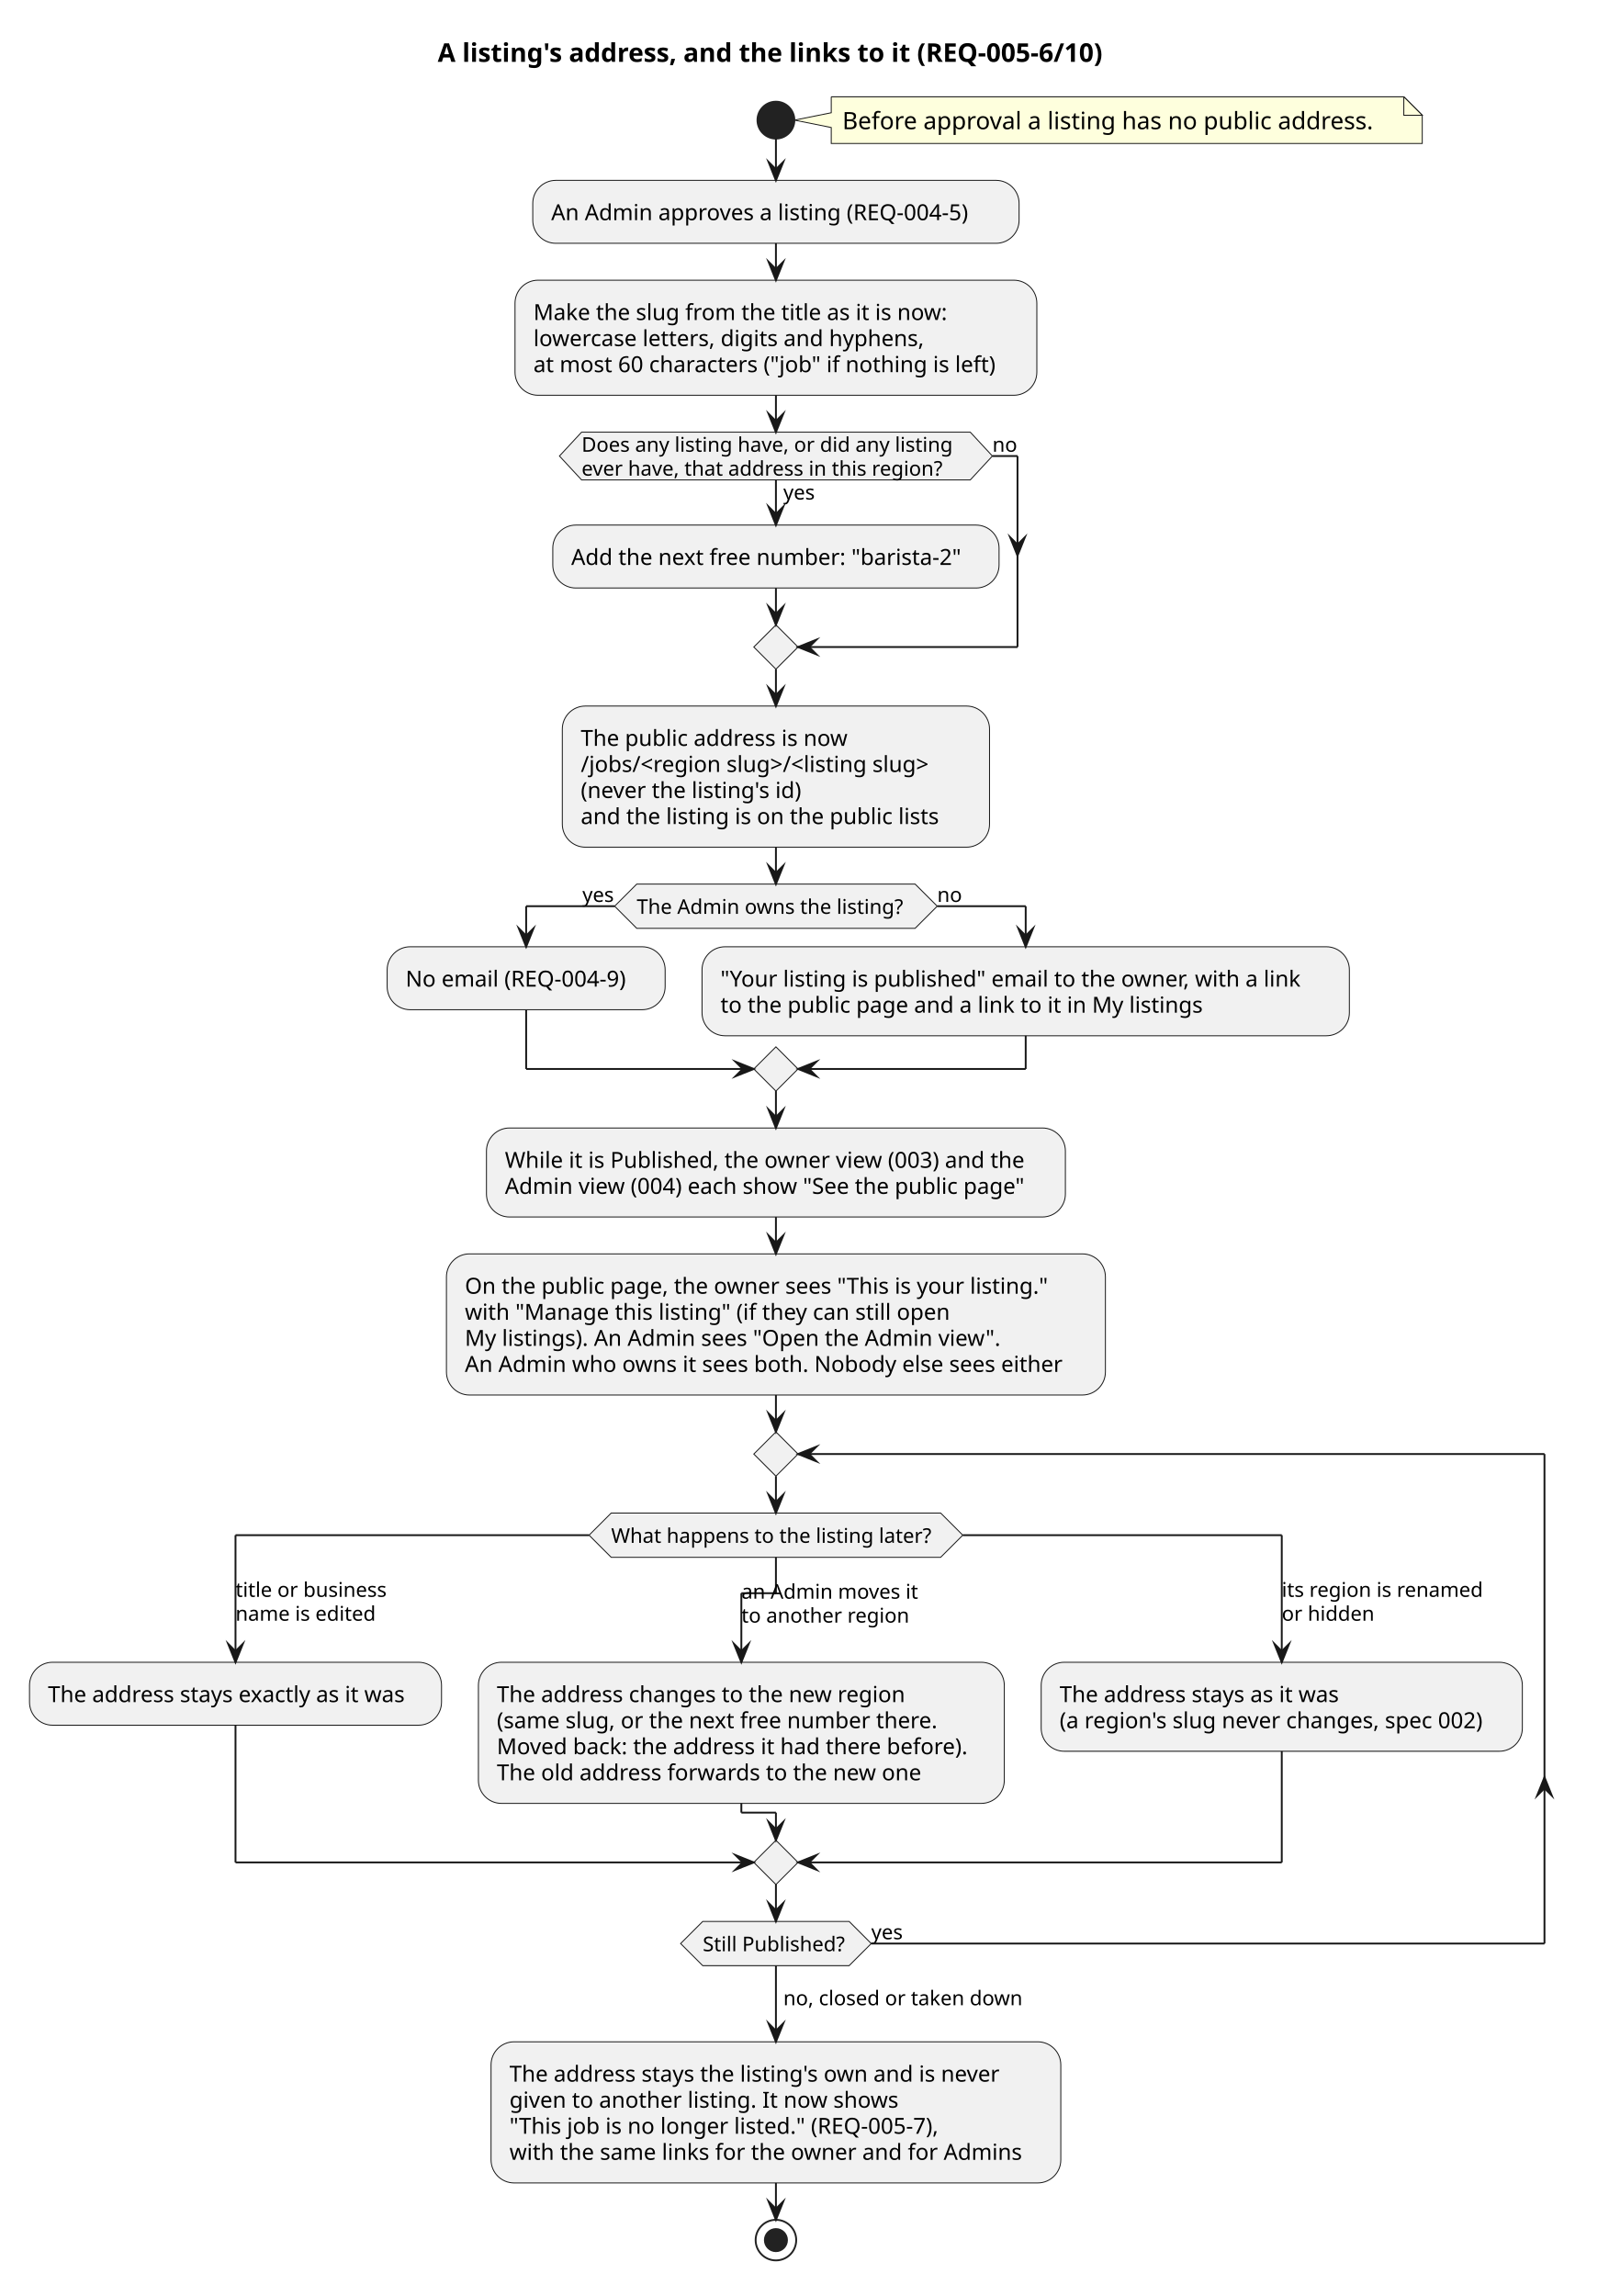
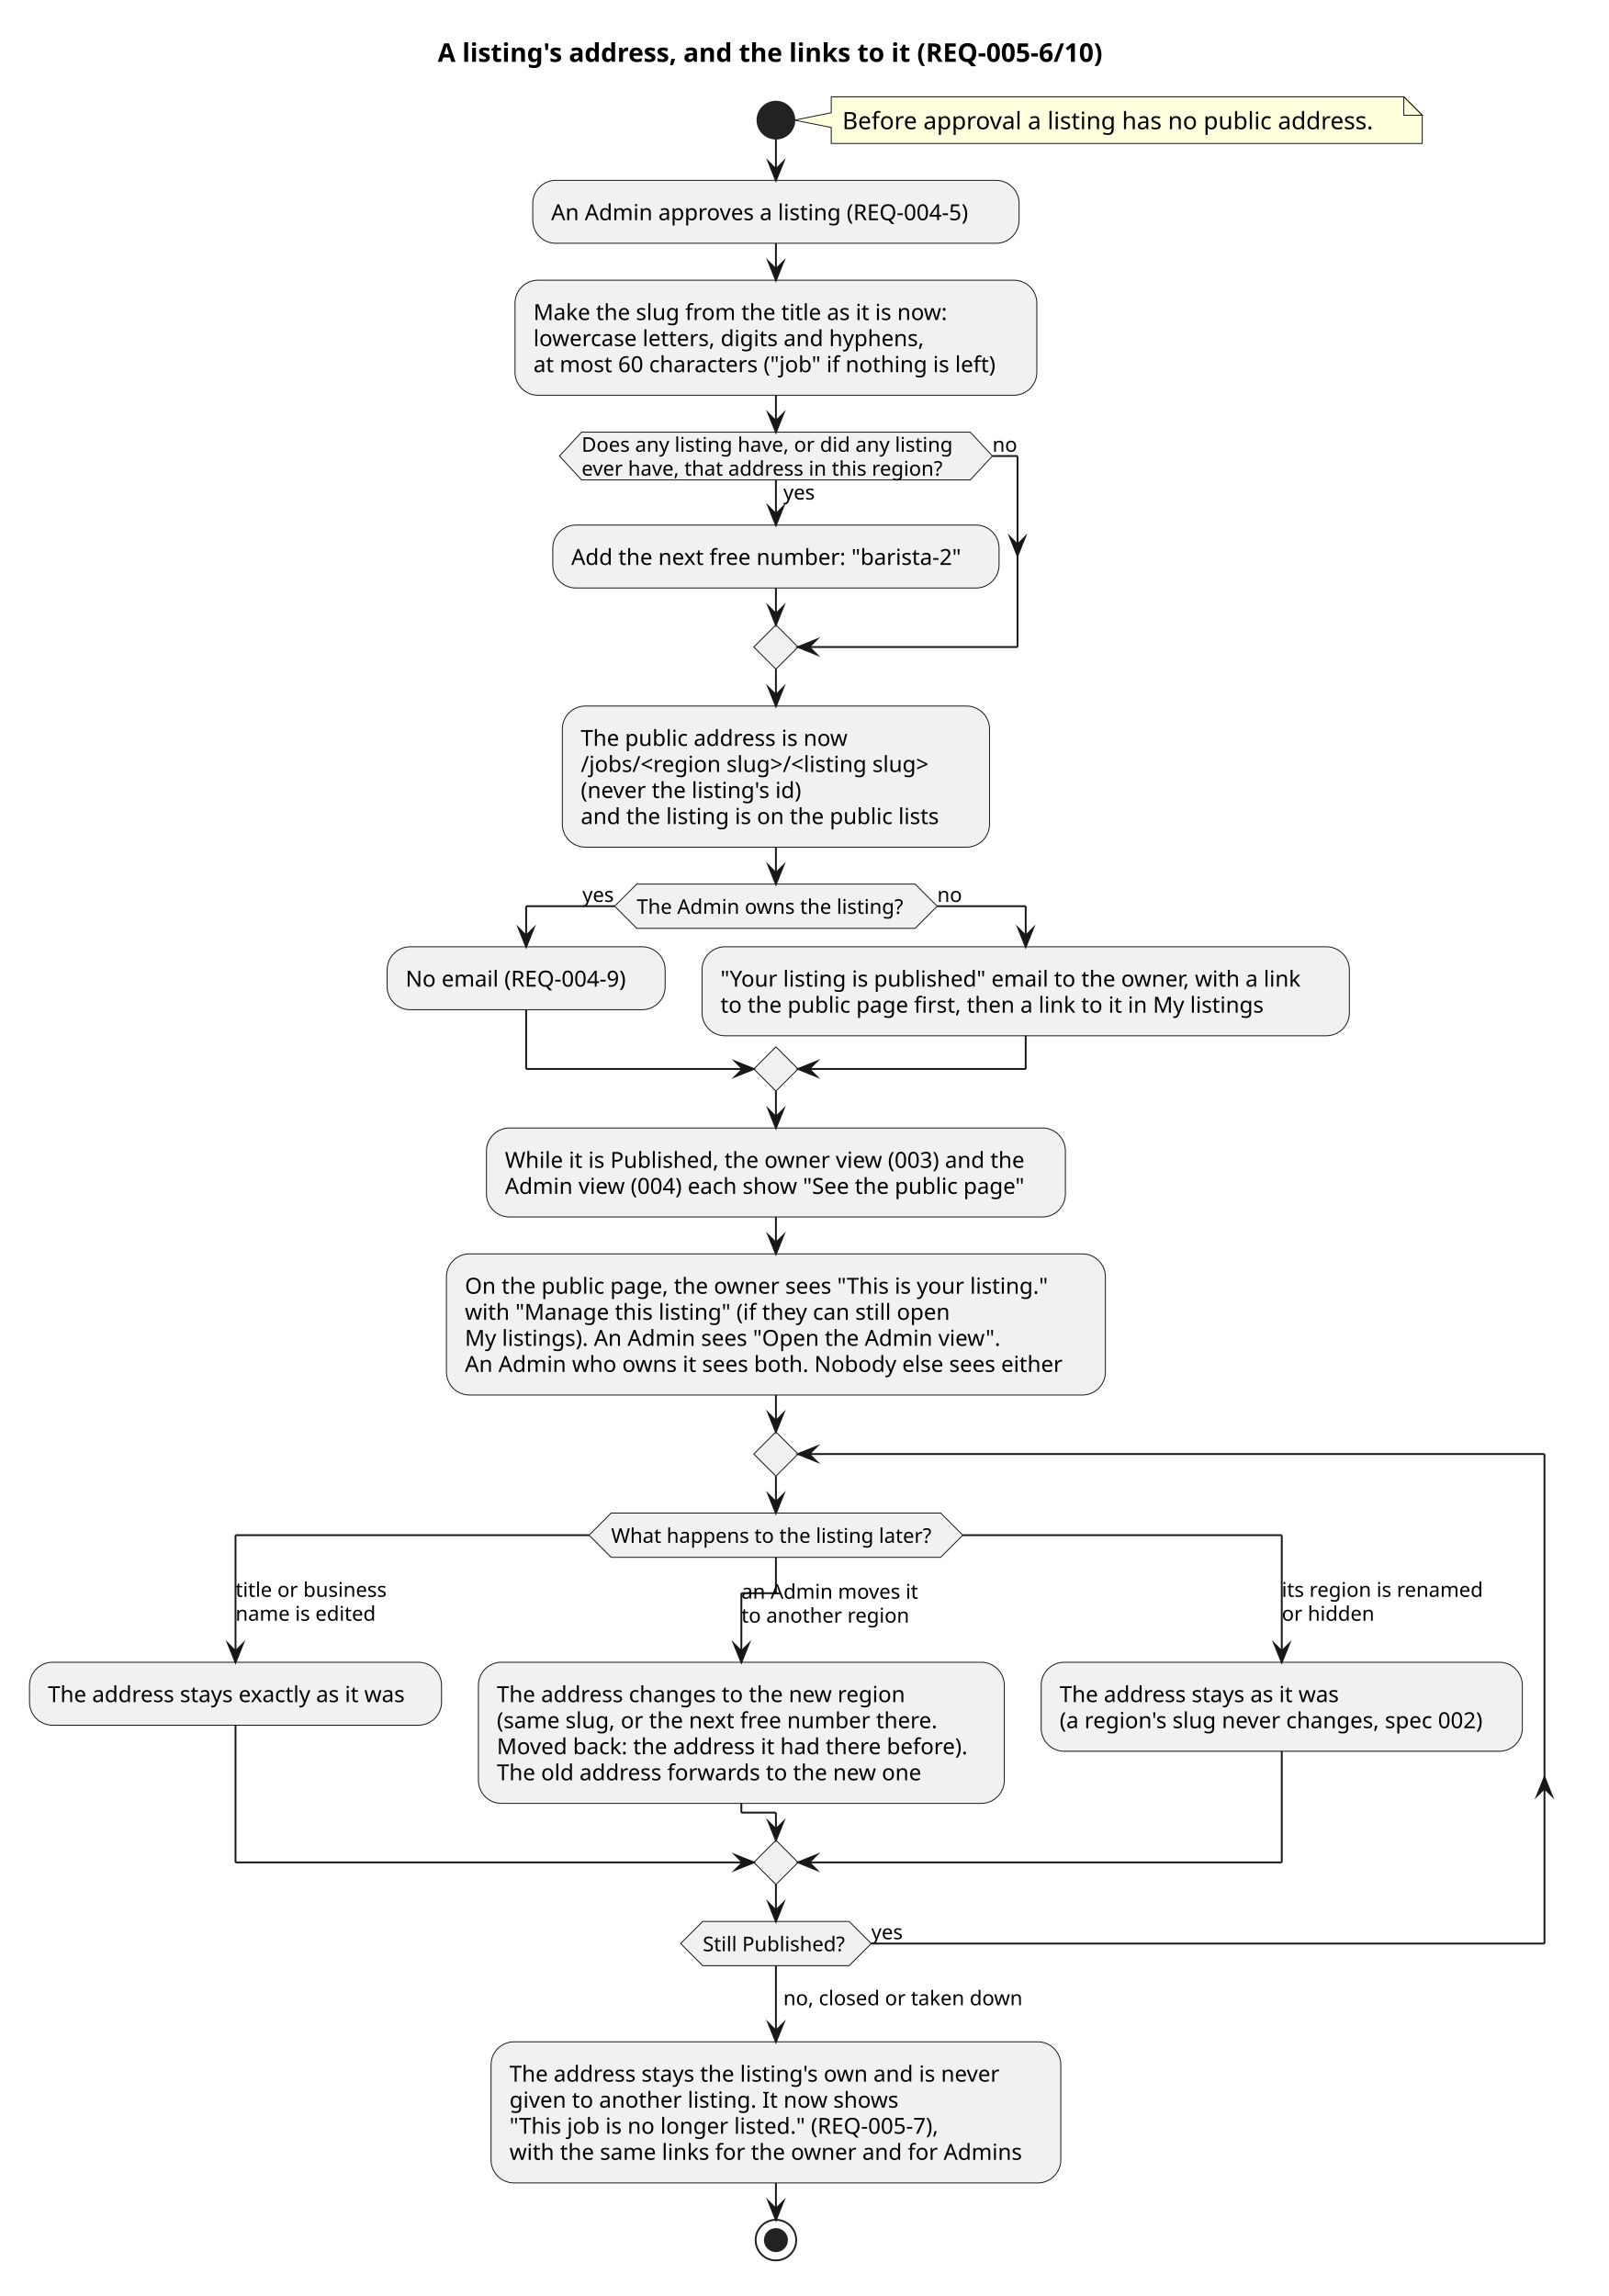
<svg xmlns="http://www.w3.org/2000/svg" version="1.1" data-diagram-type="ACTIVITY" style="width:872px;height:1245px;background:#FFFFFF;" width="872px" height="1245px" viewBox="0 0 872 1245" zoomAndPan="magnify" preserveAspectRatio="none" contentStyleType="text/css">
  <defs />
  <g font-family="sans-serif" lengthAdjust="spacing">
    <g class="title" data-source-line="2">
      <text x="237.356" y="33.535" fill="#000" font-size="14" textLength="395.794" font-weight="700">A listing's address, and the links to it (REQ-005-6/10)</text>
    </g>
    <path d="M450.753,52.488 L450.753,61.144 L430.753,65.144 L450.753,69.144 L450.753,77.799 A0,0 0 0 0 450.753,77.799 L771.229,77.799 A0,0 0 0 0 771.229,77.799 L771.229,62.488 L761.229,52.488 L450.753,52.488 A0,0 0 0 0 450.753,52.488" style="stroke:#181818;stroke-width:0.5;" fill="#FEFFDD" />
    <path d="M761.229,52.488 L761.229,62.488 L771.229,62.488 L761.229,52.488" style="stroke:#181818;stroke-width:0.5;" fill="#FEFFDD" />
    <text x="456.753" y="70.057" fill="#000" font-size="13" textLength="299.476">Before approval a listing has no public address.</text>
    <ellipse cx="420.753" cy="65.144" rx="10" ry="10" fill="#222" style="stroke:#222;stroke-width:1;" />
    <rect x="288.896" y="97.799" width="263.715" height="34.133" fill="#F1F1F1" style="stroke:#181818;stroke-width:0.5;" rx="12.5" ry="12.5" />
    <text x="298.896" y="119.4" fill="#000" font-size="12" textLength="243.715">An Admin approves a listing (REQ-004-5)</text>
    <rect x="279.269" y="151.932" width="282.969" height="62.398" fill="#F1F1F1" style="stroke:#181818;stroke-width:0.5;" rx="12.5" ry="12.5" />
    <text x="289.269" y="173.533" fill="#000" font-size="12" textLength="235.236">Make the slug from the title as it is now:</text>
    <text x="289.269" y="187.666" fill="#000" font-size="12" textLength="220.055">lowercase letters, digits and hyphens,</text>
    <text x="289.269" y="201.799" fill="#000" font-size="12" textLength="262.969">at most 60 characters ("job" if nothing is left)</text>
    <rect x="299.756" y="284.718" width="241.994" height="34.133" fill="#F1F1F1" style="stroke:#181818;stroke-width:0.5;" rx="12.5" ry="12.5" />
    <text x="309.756" y="306.319" fill="#000" font-size="12" textLength="221.994">Add the next free number: "barista-2"</text>
    <polygon points="315.367,234.33,526.139,234.33,538.139,247.285,526.139,260.24,315.367,260.24,303.367,247.285,315.367,234.33" fill="#F1F1F1" style="stroke:#181818;stroke-width:0.5;stroke-linejoin:miter;stroke-miterlimit:10;" />
    <text x="424.753" y="270.875" fill="#000" font-size="11" textLength="17.483">yes</text>
    <text x="315.367" y="244.965" fill="#000" font-size="11" textLength="210.772">Does any listing have, or did any listing</text>
    <text x="315.367" y="257.92" fill="#000" font-size="11" textLength="203.06">ever have, that address in this region?</text>
    <text x="538.139" y="244.965" fill="#000" font-size="11" textLength="13.583">no</text>
    <polygon points="420.753,338.851,432.753,350.851,420.753,362.851,408.753,350.851,420.753,338.851" fill="#F1F1F1" style="stroke:#181818;stroke-width:0.5;stroke-linejoin:miter;stroke-miterlimit:10;" />
    <rect x="304.924" y="382.851" width="231.658" height="76.531" fill="#F1F1F1" style="stroke:#181818;stroke-width:0.5;" rx="12.5" ry="12.5" />
    <text x="314.924" y="404.452" fill="#000" font-size="12" textLength="151.758">The public address is now</text>
    <text x="314.924" y="418.585" fill="#000" font-size="12" textLength="211.658">/jobs/&lt;region slug&gt;/&lt;listing slug&gt;</text>
    <text x="314.924" y="432.718" fill="#000" font-size="12" textLength="125.584">(never the listing's id)</text>
    <text x="314.924" y="446.851" fill="#000" font-size="12" textLength="205.09">and the listing is on the public lists</text>
    <polygon points="345.281,479.382,496.225,479.382,508.225,491.382,496.225,503.382,345.281,503.382,333.281,491.382,345.281,479.382" fill="#F1F1F1" style="stroke:#181818;stroke-width:0.5;stroke-linejoin:miter;stroke-miterlimit:10;" />
    <text x="345.281" y="495.539" fill="#000" font-size="11" textLength="150.944">The Admin owns the listing?</text>
    <text x="315.798" y="489.062" fill="#000" font-size="11" textLength="17.483">yes</text>
    <text x="508.225" y="489.062" fill="#000" font-size="11" textLength="13.583">no</text>
    <rect x="209.941" y="513.382" width="150.74" height="34.133" fill="#F1F1F1" style="stroke:#181818;stroke-width:0.5;" rx="12.5" ry="12.5" />
    <text x="219.941" y="534.983" fill="#000" font-size="12" textLength="130.74">No email (REQ-004-9)</text>
    <rect x="380.682" y="513.382" width="351.025" height="48.266" fill="#F1F1F1" style="stroke:#181818;stroke-width:0.5;" rx="12.5" ry="12.5" />
    <text x="390.682" y="534.983" fill="#000" font-size="12" textLength="331.025">"Your listing is published" email to the owner, with a link</text>
-     <text x="390.682" y="549.116" fill="#000" font-size="12" textLength="275.279">to the public page and a link to it in My listings</text>
+     <text x="390.682" y="549.116" fill="#000" font-size="12" textLength="310.711">to the public page first, then a link to it in My listings</text>
    <polygon points="420.753,567.647,432.753,579.647,420.753,591.647,408.753,579.647,420.753,567.647" fill="#F1F1F1" style="stroke:#181818;stroke-width:0.5;stroke-linejoin:miter;stroke-miterlimit:10;" />
    <rect x="263.788" y="611.647" width="313.93" height="48.266" fill="#F1F1F1" style="stroke:#181818;stroke-width:0.5;" rx="12.5" ry="12.5" />
    <text x="273.788" y="633.249" fill="#000" font-size="12" textLength="293.93">While it is Published, the owner view (003) and the</text>
    <text x="273.788" y="647.382" fill="#000" font-size="12" textLength="292.998">Admin view (004) each show "See the public page"</text>
    <rect x="242.082" y="679.913" width="357.342" height="76.531" fill="#F1F1F1" style="stroke:#181818;stroke-width:0.5;" rx="12.5" ry="12.5" />
    <text x="252.082" y="701.515" fill="#000" font-size="12" textLength="329.936">On the public page, the owner sees "This is your listing."</text>
    <text x="252.082" y="715.647" fill="#000" font-size="12" textLength="273.621">with "Manage this listing" (if they can still open</text>
    <text x="252.082" y="729.78" fill="#000" font-size="12" textLength="301.975">My listings). An Admin sees "Open the Admin view".</text>
    <text x="252.082" y="743.913" fill="#000" font-size="12" textLength="337.342">An Admin who owns it sees both. Nobody else sees either</text>
    <polygon points="331.421,820.444,510.085,820.444,522.085,832.444,510.085,844.444,331.421,844.444,319.421,832.444,331.421,820.444" fill="#F1F1F1" style="stroke:#181818;stroke-width:0.5;stroke-linejoin:miter;stroke-miterlimit:10;" />
    <text x="331.421" y="836.602" fill="#000" font-size="11" textLength="178.664">What happens to the listing later?</text>
    <rect x="16" y="901.354" width="223.42" height="34.133" fill="#F1F1F1" style="stroke:#181818;stroke-width:0.5;" rx="12.5" ry="12.5" />
    <text x="26" y="922.956" fill="#000" font-size="12" textLength="203.42">The address stays exactly as it was</text>
    <rect x="259.42" y="901.354" width="285.172" height="76.531" fill="#F1F1F1" style="stroke:#181818;stroke-width:0.5;" rx="12.5" ry="12.5" />
    <text x="269.42" y="922.956" fill="#000" font-size="12" textLength="229.242">The address changes to the new region</text>
    <text x="269.42" y="937.089" fill="#000" font-size="12" textLength="248.262">(same slug, or the next free number there.</text>
    <text x="269.42" y="951.222" fill="#000" font-size="12" textLength="265.172">Moved back: the address it had there before).</text>
    <text x="269.42" y="965.354" fill="#000" font-size="12" textLength="238.764">The old address forwards to the new one</text>
    <rect x="564.592" y="901.354" width="260.914" height="48.266" fill="#F1F1F1" style="stroke:#181818;stroke-width:0.5;" rx="12.5" ry="12.5" />
    <text x="574.592" y="922.956" fill="#000" font-size="12" textLength="158.578">The address stays as it was</text>
    <text x="574.592" y="937.089" fill="#000" font-size="12" textLength="240.914">(a region's slug never changes, spec 002)</text>
    <polygon points="420.753,997.886,420.753,997.886,432.753,1009.886,420.753,1021.886,420.753,1021.886,408.753,1009.886,420.753,997.886" fill="#F1F1F1" style="stroke:#181818;stroke-width:0.5;stroke-linejoin:miter;stroke-miterlimit:10;" />
    <polygon points="420.753,776.444,432.753,788.444,420.753,800.444,408.753,788.444,420.753,776.444" fill="#F1F1F1" style="stroke:#181818;stroke-width:0.5;stroke-linejoin:miter;stroke-miterlimit:10;" />
    <polygon points="381.066,1041.886,460.44,1041.886,472.44,1053.886,460.44,1065.886,381.066,1065.886,369.066,1053.886,381.066,1041.886" fill="#F1F1F1" style="stroke:#181818;stroke-width:0.5;stroke-linejoin:miter;stroke-miterlimit:10;" />
    <text x="381.066" y="1058.043" fill="#000" font-size="11" textLength="79.374">Still Published?</text>
    <text x="472.44" y="1051.565" fill="#000" font-size="11" textLength="17.483">yes</text>
    <rect x="266.275" y="1107.161" width="308.955" height="76.531" fill="#F1F1F1" style="stroke:#181818;stroke-width:0.5;" rx="12.5" ry="12.5" />
    <text x="276.275" y="1128.763" fill="#000" font-size="12" textLength="277.922">The address stays the listing's own and is never</text>
    <text x="276.275" y="1142.896" fill="#000" font-size="12" textLength="218.959">given to another listing. It now shows</text>
    <text x="276.275" y="1157.028" fill="#000" font-size="12" textLength="251.543">"This job is no longer listed." (REQ-005-7),</text>
    <text x="276.275" y="1171.161" fill="#000" font-size="12" textLength="288.955">with the same links for the owner and for Admins</text>
    <ellipse cx="420.753" cy="1214.692" rx="11" ry="11" fill="none" style="stroke:#222;stroke-width:1;" />
    <ellipse cx="420.753" cy="1214.692" rx="6" ry="6" fill="#222" style="stroke:#222;stroke-width:1;" />
    <line x1="420.753" y1="75.144" x2="420.753" y2="97.799" style="stroke:#181818;stroke-width:1;" />
    <polygon points="416.753,87.799,420.753,97.799,424.753,87.799,420.753,91.799" fill="#181818" style="stroke:#181818;stroke-width:1;stroke-linejoin:miter;stroke-miterlimit:10;" />
    <line x1="420.753" y1="131.932" x2="420.753" y2="151.932" style="stroke:#181818;stroke-width:1;" />
    <polygon points="416.753,141.932,420.753,151.932,424.753,141.932,420.753,145.932" fill="#181818" style="stroke:#181818;stroke-width:1;stroke-linejoin:miter;stroke-miterlimit:10;" />
    <line x1="420.753" y1="260.24" x2="420.753" y2="284.718" style="stroke:#181818;stroke-width:1;" />
    <polygon points="416.753,274.718,420.753,284.718,424.753,274.718,420.753,278.718" fill="#181818" style="stroke:#181818;stroke-width:1;stroke-linejoin:miter;stroke-miterlimit:10;" />
    <line x1="538.139" y1="247.285" x2="551.75" y2="247.285" style="stroke:#181818;stroke-width:1;" />
    <polygon points="547.75,291.307,551.75,301.307,555.75,291.307,551.75,295.307" fill="#181818" style="stroke:#181818;stroke-width:1;stroke-linejoin:miter;stroke-miterlimit:10;" />
    <line x1="551.75" y1="247.285" x2="551.75" y2="350.851" style="stroke:#181818;stroke-width:1;" />
    <line x1="551.75" y1="350.851" x2="432.753" y2="350.851" style="stroke:#181818;stroke-width:1;" />
    <polygon points="442.753,346.851,432.753,350.851,442.753,354.851,438.753,350.851" fill="#181818" style="stroke:#181818;stroke-width:1;stroke-linejoin:miter;stroke-miterlimit:10;" />
    <line x1="420.753" y1="318.851" x2="420.753" y2="338.851" style="stroke:#181818;stroke-width:1;" />
    <polygon points="416.753,328.851,420.753,338.851,424.753,328.851,420.753,332.851" fill="#181818" style="stroke:#181818;stroke-width:1;stroke-linejoin:miter;stroke-miterlimit:10;" />
    <line x1="420.753" y1="214.33" x2="420.753" y2="234.33" style="stroke:#181818;stroke-width:1;" />
    <polygon points="416.753,224.33,420.753,234.33,424.753,224.33,420.753,228.33" fill="#181818" style="stroke:#181818;stroke-width:1;stroke-linejoin:miter;stroke-miterlimit:10;" />
    <line x1="420.753" y1="362.851" x2="420.753" y2="382.851" style="stroke:#181818;stroke-width:1;" />
    <polygon points="416.753,372.851,420.753,382.851,424.753,372.851,420.753,376.851" fill="#181818" style="stroke:#181818;stroke-width:1;stroke-linejoin:miter;stroke-miterlimit:10;" />
    <line x1="333.281" y1="491.382" x2="285.312" y2="491.382" style="stroke:#181818;stroke-width:1;" />
    <line x1="285.312" y1="491.382" x2="285.312" y2="513.382" style="stroke:#181818;stroke-width:1;" />
    <polygon points="281.312,503.382,285.312,513.382,289.312,503.382,285.312,507.382" fill="#181818" style="stroke:#181818;stroke-width:1;stroke-linejoin:miter;stroke-miterlimit:10;" />
    <line x1="508.225" y1="491.382" x2="556.194" y2="491.382" style="stroke:#181818;stroke-width:1;" />
    <line x1="556.194" y1="491.382" x2="556.194" y2="513.382" style="stroke:#181818;stroke-width:1;" />
    <polygon points="552.194,503.382,556.194,513.382,560.194,503.382,556.194,507.382" fill="#181818" style="stroke:#181818;stroke-width:1;stroke-linejoin:miter;stroke-miterlimit:10;" />
    <line x1="285.312" y1="547.515" x2="285.312" y2="579.647" style="stroke:#181818;stroke-width:1;" />
    <line x1="285.312" y1="579.647" x2="408.753" y2="579.647" style="stroke:#181818;stroke-width:1;" />
    <polygon points="398.753,575.647,408.753,579.647,398.753,583.647,402.753,579.647" fill="#181818" style="stroke:#181818;stroke-width:1;stroke-linejoin:miter;stroke-miterlimit:10;" />
    <line x1="556.194" y1="561.647" x2="556.194" y2="579.647" style="stroke:#181818;stroke-width:1;" />
    <line x1="556.194" y1="579.647" x2="432.753" y2="579.647" style="stroke:#181818;stroke-width:1;" />
    <polygon points="442.753,575.647,432.753,579.647,442.753,583.647,438.753,579.647" fill="#181818" style="stroke:#181818;stroke-width:1;stroke-linejoin:miter;stroke-miterlimit:10;" />
    <line x1="420.753" y1="459.382" x2="420.753" y2="479.382" style="stroke:#181818;stroke-width:1;" />
    <polygon points="416.753,469.382,420.753,479.382,424.753,469.382,420.753,473.382" fill="#181818" style="stroke:#181818;stroke-width:1;stroke-linejoin:miter;stroke-miterlimit:10;" />
    <line x1="420.753" y1="591.647" x2="420.753" y2="611.647" style="stroke:#181818;stroke-width:1;" />
    <polygon points="416.753,601.647,420.753,611.647,424.753,601.647,420.753,605.647" fill="#181818" style="stroke:#181818;stroke-width:1;stroke-linejoin:miter;stroke-miterlimit:10;" />
    <line x1="420.753" y1="659.913" x2="420.753" y2="679.913" style="stroke:#181818;stroke-width:1;" />
    <polygon points="416.753,669.913,420.753,679.913,424.753,669.913,420.753,673.913" fill="#181818" style="stroke:#181818;stroke-width:1;stroke-linejoin:miter;stroke-miterlimit:10;" />
    <line x1="319.421" y1="832.444" x2="127.71" y2="832.444" style="stroke:#181818;stroke-width:1;" />
    <line x1="127.71" y1="832.444" x2="127.71" y2="901.354" style="stroke:#181818;stroke-width:1;" />
    <polygon points="123.71,891.354,127.71,901.354,131.71,891.354,127.71,895.354" fill="#181818" style="stroke:#181818;stroke-width:1;stroke-linejoin:miter;stroke-miterlimit:10;" />
    <text x="127.71" y="865.899" fill="#000" font-size="11" textLength="85.642">title or business</text>
    <text x="127.71" y="878.854" fill="#000" font-size="11" textLength="78.445">name is edited</text>
    <line x1="522.085" y1="832.444" x2="695.049" y2="832.444" style="stroke:#181818;stroke-width:1;" />
    <line x1="695.049" y1="832.444" x2="695.049" y2="901.354" style="stroke:#181818;stroke-width:1;" />
    <polygon points="691.049,891.354,695.049,901.354,699.049,891.354,695.049,895.354" fill="#181818" style="stroke:#181818;stroke-width:1;stroke-linejoin:miter;stroke-miterlimit:10;" />
    <text x="695.049" y="865.899" fill="#000" font-size="11" textLength="113.233">its region is renamed</text>
    <text x="695.049" y="878.854" fill="#000" font-size="11" textLength="51.546">or hidden</text>
    <line x1="420.753" y1="844.444" x2="420.753" y2="863.916" style="stroke:#181818;stroke-width:1;" />
    <line x1="420.753" y1="863.916" x2="402.006" y2="863.916" style="stroke:#181818;stroke-width:1;" />
    <line x1="402.006" y1="863.916" x2="402.006" y2="901.354" style="stroke:#181818;stroke-width:1;" />
    <polygon points="398.006,891.354,402.006,901.354,406.006,891.354,402.006,895.354" fill="#181818" style="stroke:#181818;stroke-width:1;stroke-linejoin:miter;stroke-miterlimit:10;" />
    <text x="402.006" y="866.899" fill="#000" font-size="11" textLength="99.881">an Admin moves it</text>
    <text x="402.006" y="879.854" fill="#000" font-size="11" textLength="93.312">to another region</text>
    <line x1="127.71" y1="935.487" x2="127.71" y2="1009.886" style="stroke:#181818;stroke-width:1;" />
    <line x1="127.71" y1="1009.886" x2="408.753" y2="1009.886" style="stroke:#181818;stroke-width:1;" />
    <polygon points="398.753,1005.886,408.753,1009.886,398.753,1013.886,402.753,1009.886" fill="#181818" style="stroke:#181818;stroke-width:1;stroke-linejoin:miter;stroke-miterlimit:10;" />
    <line x1="695.049" y1="949.62" x2="695.049" y2="1009.886" style="stroke:#181818;stroke-width:1;" />
    <line x1="695.049" y1="1009.886" x2="432.753" y2="1009.886" style="stroke:#181818;stroke-width:1;" />
    <polygon points="442.753,1005.886,432.753,1009.886,442.753,1013.886,438.753,1009.886" fill="#181818" style="stroke:#181818;stroke-width:1;stroke-linejoin:miter;stroke-miterlimit:10;" />
    <line x1="402.006" y1="977.886" x2="402.006" y2="982.886" style="stroke:#181818;stroke-width:1;" />
    <line x1="402.006" y1="982.886" x2="420.753" y2="982.886" style="stroke:#181818;stroke-width:1;" />
    <line x1="420.753" y1="982.886" x2="420.753" y2="997.886" style="stroke:#181818;stroke-width:1;" />
    <polygon points="416.753,987.886,420.753,997.886,424.753,987.886,420.753,991.886" fill="#181818" style="stroke:#181818;stroke-width:1;stroke-linejoin:miter;stroke-miterlimit:10;" />
    <line x1="420.753" y1="800.444" x2="420.753" y2="820.444" style="stroke:#181818;stroke-width:1;" />
    <polygon points="416.753,810.444,420.753,820.444,424.753,810.444,420.753,814.444" fill="#181818" style="stroke:#181818;stroke-width:1;stroke-linejoin:miter;stroke-miterlimit:10;" />
    <line x1="472.44" y1="1053.886" x2="837.506" y2="1053.886" style="stroke:#181818;stroke-width:1;" />
    <polygon points="833.506,973.71,837.506,963.71,841.506,973.71,837.506,969.71" fill="#181818" style="stroke:#181818;stroke-width:1;stroke-linejoin:miter;stroke-miterlimit:10;" />
    <line x1="837.506" y1="788.444" x2="837.506" y2="1053.886" style="stroke:#181818;stroke-width:1;" />
    <line x1="837.506" y1="788.444" x2="432.753" y2="788.444" style="stroke:#181818;stroke-width:1;" />
    <polygon points="442.753,784.444,432.753,788.444,442.753,792.444,438.753,788.444" fill="#181818" style="stroke:#181818;stroke-width:1;stroke-linejoin:miter;stroke-miterlimit:10;" />
    <line x1="420.753" y1="1021.886" x2="420.753" y2="1041.886" style="stroke:#181818;stroke-width:1;" />
    <polygon points="416.753,1031.886,420.753,1041.886,424.753,1031.886,420.753,1035.886" fill="#181818" style="stroke:#181818;stroke-width:1;stroke-linejoin:miter;stroke-miterlimit:10;" />
    <line x1="420.753" y1="756.444" x2="420.753" y2="776.444" style="stroke:#181818;stroke-width:1;" />
    <polygon points="416.753,766.444,420.753,776.444,424.753,766.444,420.753,770.444" fill="#181818" style="stroke:#181818;stroke-width:1;stroke-linejoin:miter;stroke-miterlimit:10;" />
    <line x1="420.753" y1="1065.886" x2="420.753" y2="1107.161" style="stroke:#181818;stroke-width:1;" />
    <polygon points="416.753,1097.161,420.753,1107.161,424.753,1097.161,420.753,1101.161" fill="#181818" style="stroke:#181818;stroke-width:1;stroke-linejoin:miter;stroke-miterlimit:10;" />
    <text x="424.753" y="1087.341" fill="#000" font-size="11" textLength="135.029">no, closed or taken down</text>
    <line x1="420.753" y1="1183.692" x2="420.753" y2="1203.692" style="stroke:#181818;stroke-width:1;" />
    <polygon points="416.753,1193.692,420.753,1203.692,424.753,1193.692,420.753,1197.692" fill="#181818" style="stroke:#181818;stroke-width:1;stroke-linejoin:miter;stroke-miterlimit:10;" />
  </g>
</svg>
